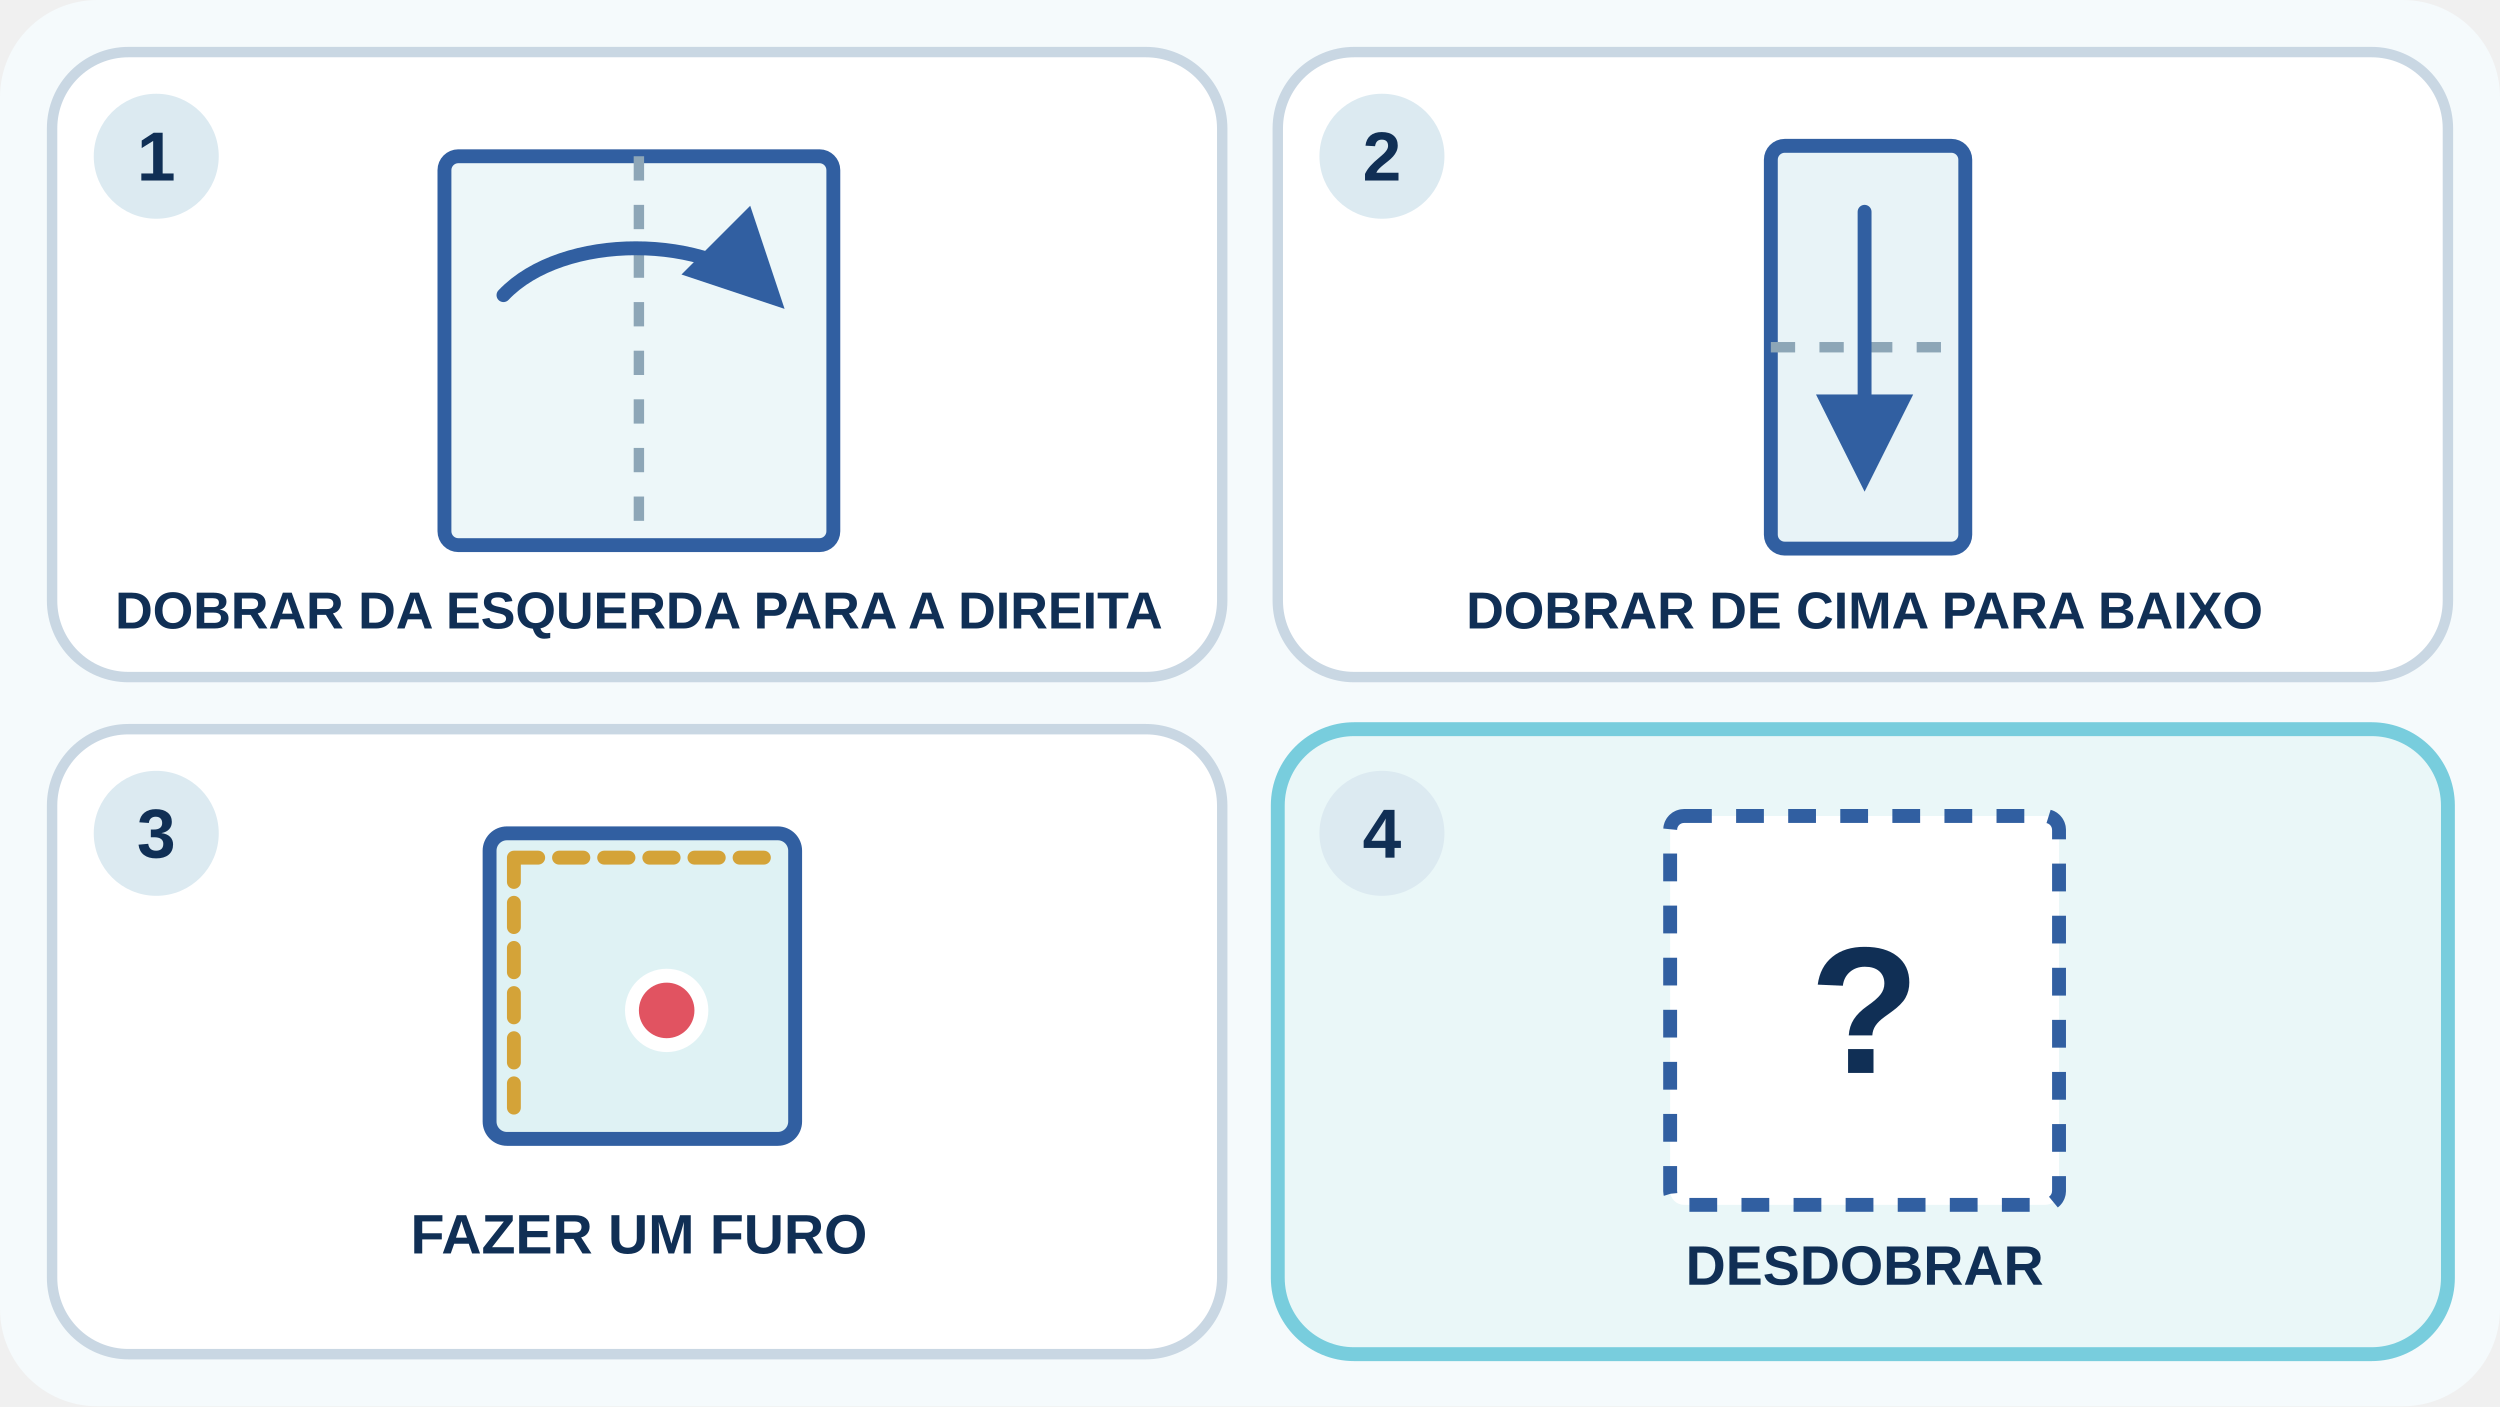
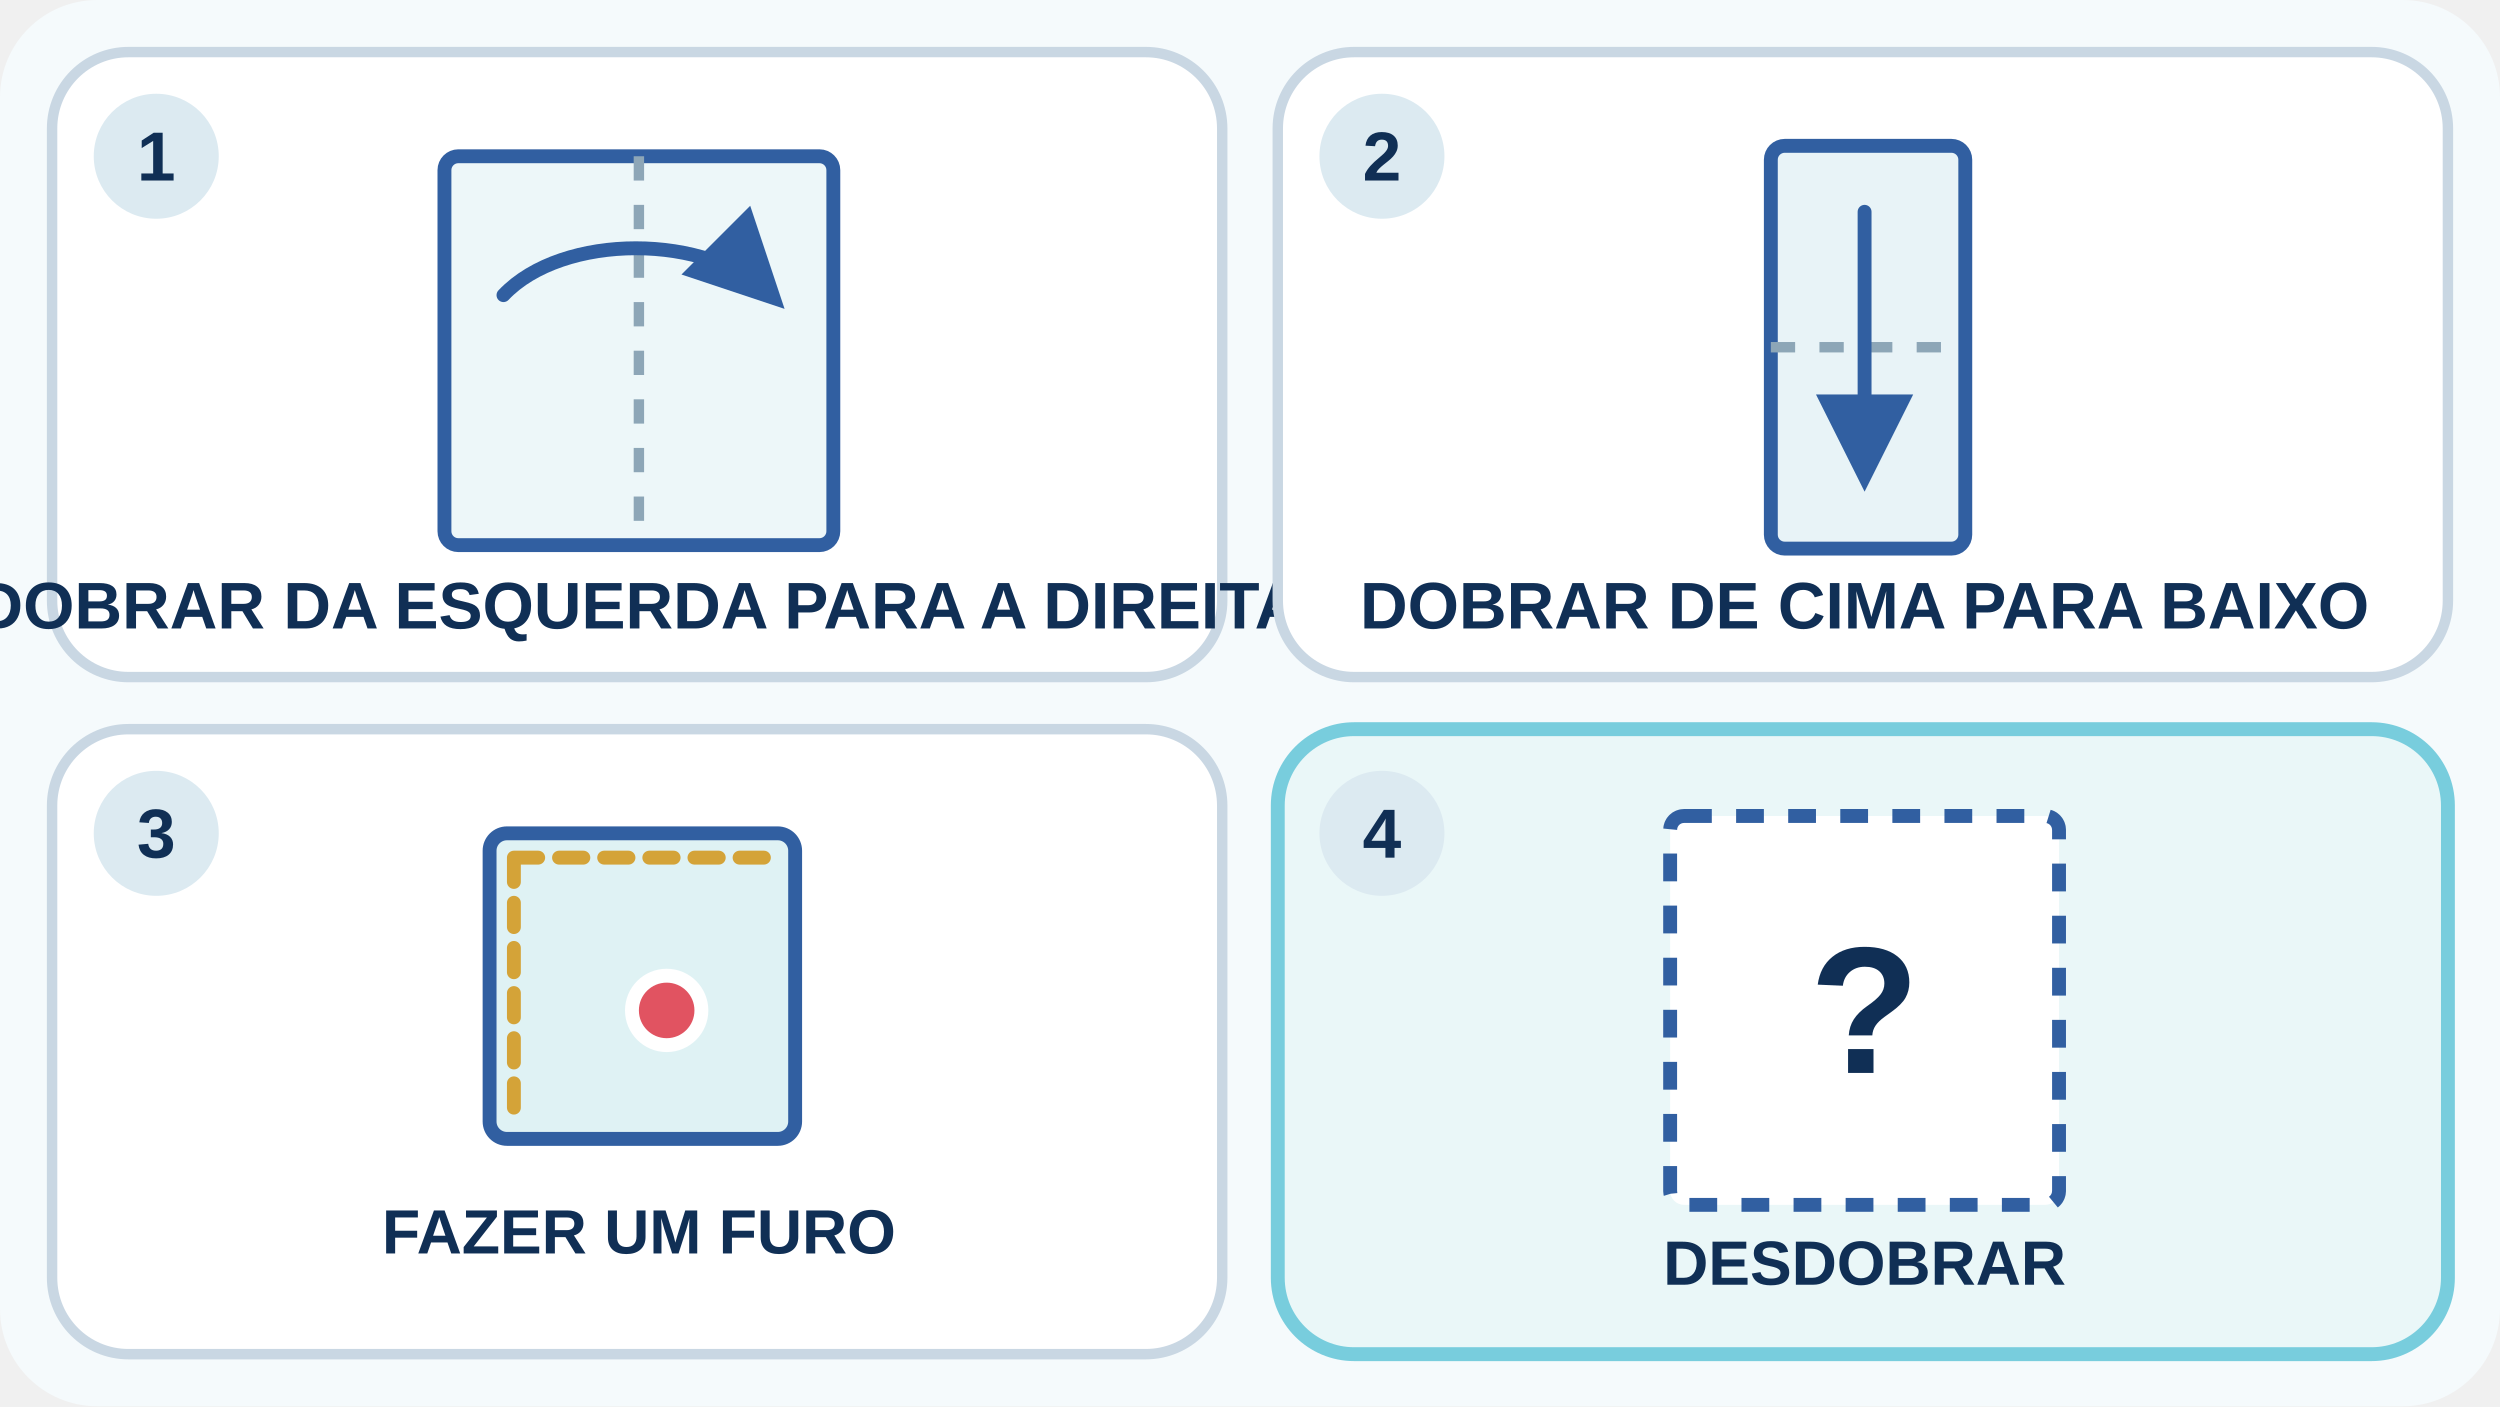
<svg xmlns="http://www.w3.org/2000/svg" viewBox="0 0 720 405" role="img" aria-labelledby="title desc">
  <defs>
    <marker id="arrow" viewBox="0 0 10 10" refX="8" refY="5" markerWidth="7" markerHeight="7" orient="auto-start-reverse">
      <path d="M 0 0 L 10 5 L 0 10 z" fill="#315fa1" />
    </marker>
  </defs>
  <rect width="720" height="405" rx="28" fill="#f5fafc" />
  <g font-family="Arial, sans-serif" fill="#102f55">
    <g transform="translate(15 15)">
      <rect width="337" height="180" rx="22" fill="#fff" stroke="#c9d7e3" stroke-width="3" />
      <circle cx="30" cy="30" r="18" fill="#dceaf1" />
      <text x="30" y="37" font-size="20" font-weight="800" text-anchor="middle">1</text>
      <rect x="113" y="30" width="112" height="112" rx="4" fill="#edf7f9" stroke="#315fa1" stroke-width="4" />
      <path d="M169 30V142" stroke="#8da6b7" stroke-width="3" stroke-dasharray="7 7" />
      <path d="M130 70C147 52 189 52 207 70" fill="none" stroke="#315fa1" stroke-width="4" stroke-linecap="round" marker-end="url(#arrow)" />
-       <text x="169" y="166" font-size="15" font-weight="800" text-anchor="middle">DOBRAR DA ESQUERDA PARA A DIREITA</text>
+       <text x="169" y="166" font-size="19" font-weight="800" text-anchor="middle" textLength="280" lengthAdjust="spacingAndGlyphs">DOBRAR DA ESQUERDA PARA A DIREITA</text>
    </g>
    <g transform="translate(368 15)">
      <rect width="337" height="180" rx="22" fill="#fff" stroke="#c9d7e3" stroke-width="3" />
      <circle cx="30" cy="30" r="18" fill="#dceaf1" />
      <text x="30" y="37" font-size="20" font-weight="800" text-anchor="middle">2</text>
      <rect x="142" y="27" width="56" height="116" rx="4" fill="#e8f3f7" stroke="#315fa1" stroke-width="4" />
      <path d="M142 85H198" stroke="#8da6b7" stroke-width="3" stroke-dasharray="7 7" />
      <path d="M169 46V121" fill="none" stroke="#315fa1" stroke-width="4" stroke-linecap="round" marker-end="url(#arrow)" />
-       <text x="169" y="166" font-size="15" font-weight="800" text-anchor="middle">DOBRAR DE CIMA PARA BAIXO</text>
+       <text x="169" y="166" font-size="19" font-weight="800" text-anchor="middle" textLength="280" lengthAdjust="spacingAndGlyphs">DOBRAR DE CIMA PARA BAIXO</text>
    </g>
    <g transform="translate(15 210)">
      <rect width="337" height="180" rx="22" fill="#fff" stroke="#c9d7e3" stroke-width="3" />
      <circle cx="30" cy="30" r="18" fill="#dceaf1" />
      <text x="30" y="37" font-size="20" font-weight="800" text-anchor="middle">3</text>
      <rect x="126" y="30" width="88" height="88" rx="5" fill="#dff2f4" stroke="#315fa1" stroke-width="4" />
      <path d="M133 37V111M133 37H207" stroke="#d4a338" stroke-width="4" stroke-linecap="round" stroke-dasharray="7 6" />
      <circle cx="177" cy="81" r="10" fill="#e15361" stroke="#fff" stroke-width="4" />
-       <text x="169" y="151" font-size="16" font-weight="800" text-anchor="middle">FAZER UM FURO</text>
+       <text x="169" y="151" font-size="18" font-weight="800" text-anchor="middle" textLength="280" lengthAdjust="spacingAndGlyphs">FAZER UM FURO</text>
    </g>
    <g transform="translate(368 210)">
      <rect width="337" height="180" rx="22" fill="#eaf7f8" stroke="#78cddd" stroke-width="4" />
      <circle cx="30" cy="30" r="18" fill="#dceaf1" />
      <text x="30" y="37" font-size="20" font-weight="800" text-anchor="middle">4</text>
      <rect x="113" y="25" width="112" height="112" rx="4" fill="#fff" stroke="#315fa1" stroke-width="4" stroke-dasharray="8 7" />
      <text x="169" y="99" font-size="52" font-weight="800" text-anchor="middle">?</text>
-       <text x="169" y="160" font-size="16" font-weight="800" text-anchor="middle">DESDOBRAR</text>
+       <text x="169" y="160" font-size="18" font-weight="800" text-anchor="middle" textLength="280" lengthAdjust="spacingAndGlyphs">DESDOBRAR</text>
    </g>
  </g>
</svg>
